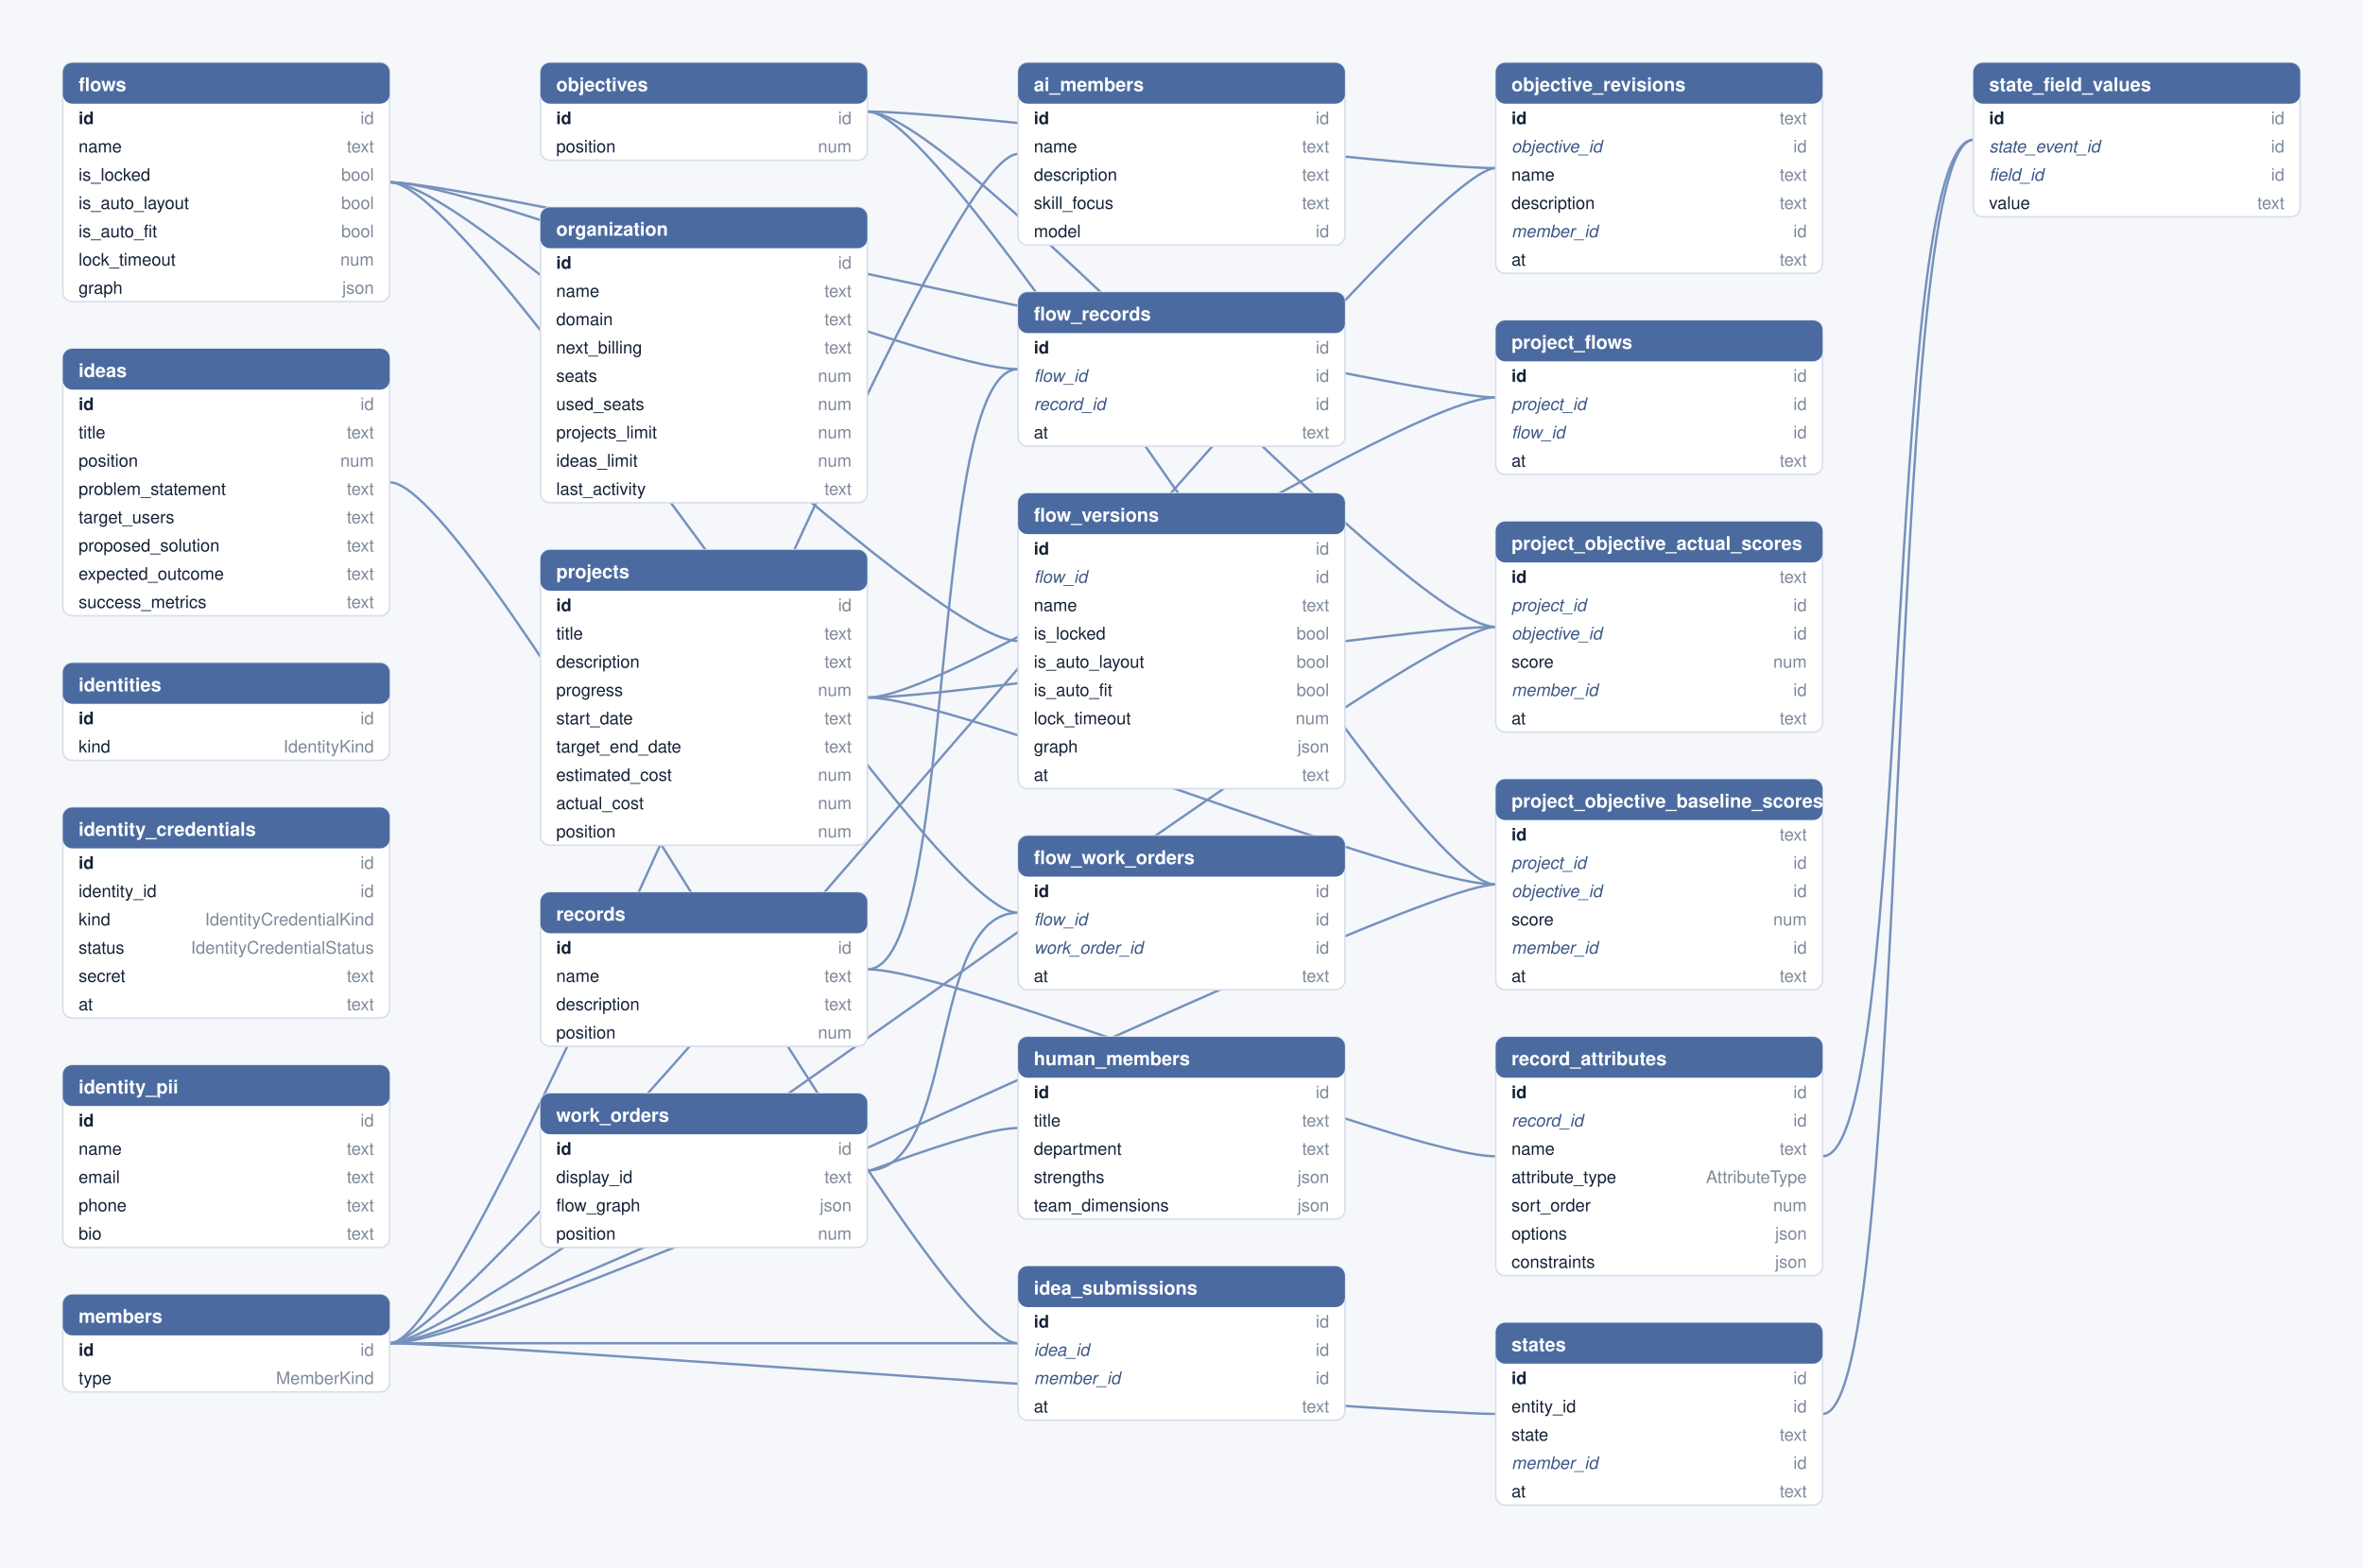
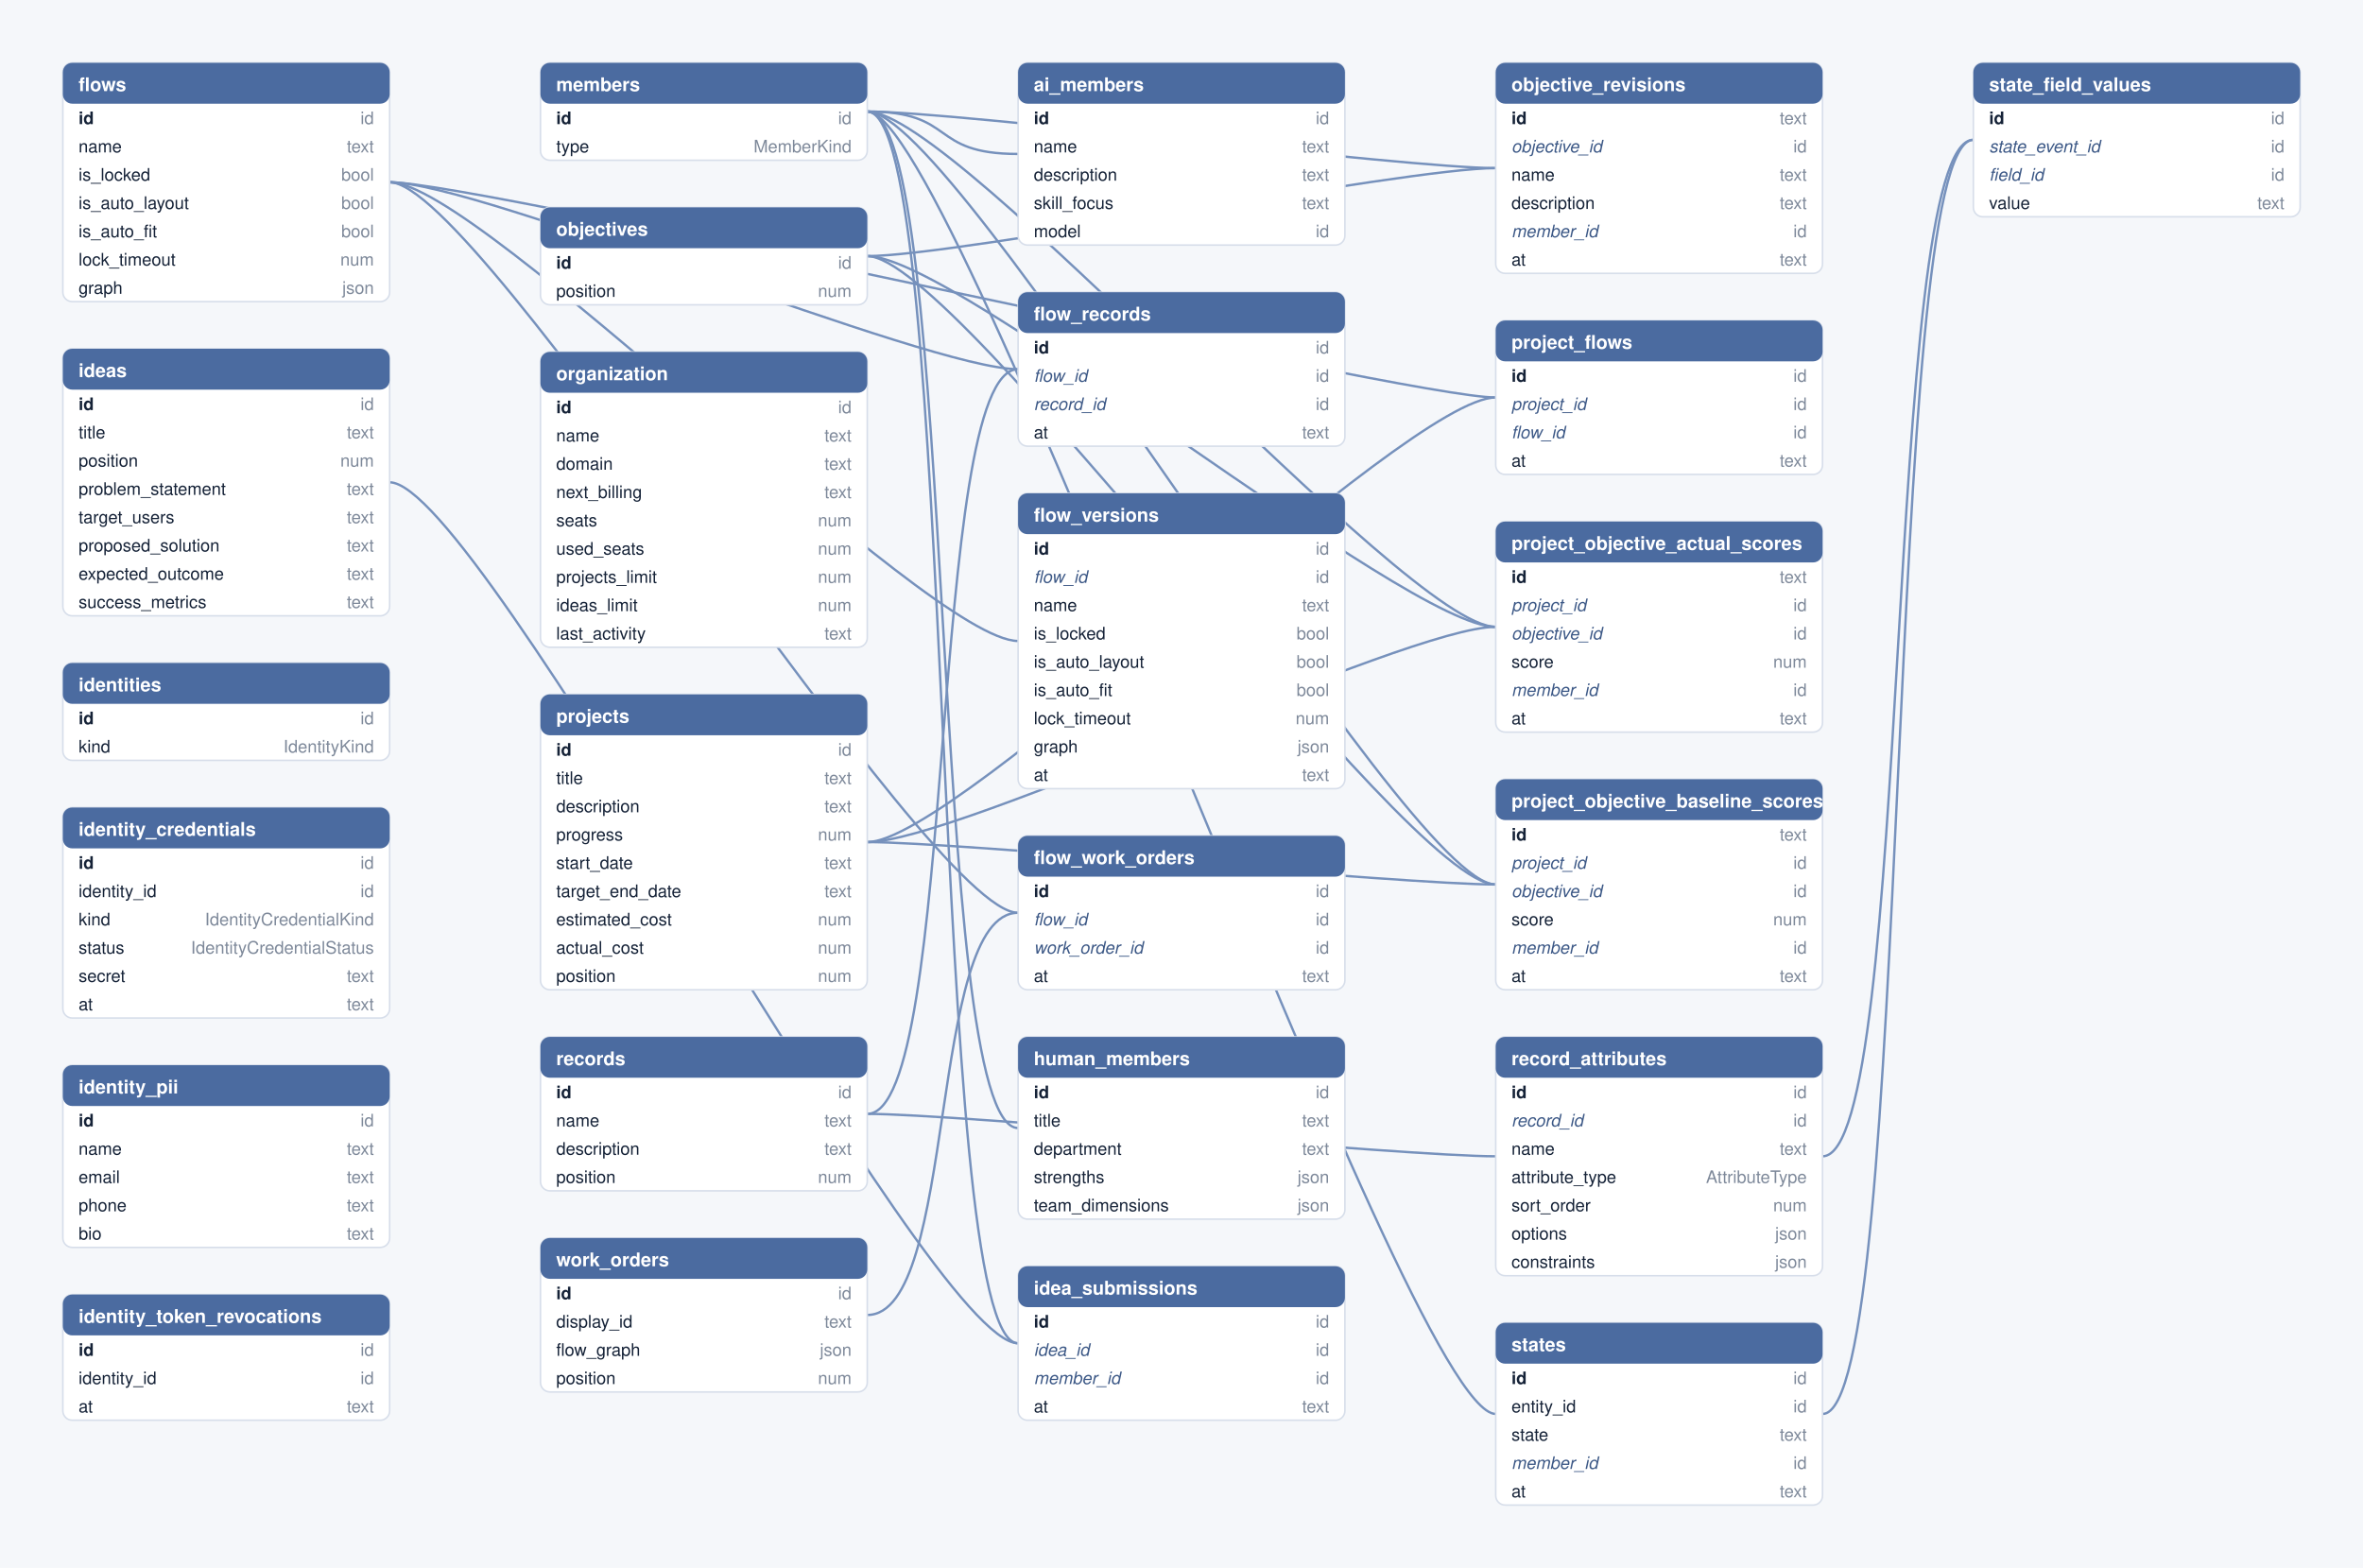
<svg xmlns="http://www.w3.org/2000/svg" viewBox="0 0 1504 998" width="1504" height="998">
  <defs>
    <style>
      text { font-family: ui-sans-serif, system-ui,
        'Segoe UI', Helvetica, Arial, sans-serif; }
      .box { fill: hsl(0 0% 100%);
        stroke: hsl(217 30% 88%); stroke-width: 1; }
      .head { fill: hsl(217 36% 46%); }
      .thead { fill: hsl(0 0% 100%); font-size: 12px;
        font-weight: 700; }
      .col, .pk, .fk, .type { font-size: 11px; }
      .col { fill: hsl(217 45% 15%); }
      .pk { fill: hsl(217 45% 15%); font-weight: 700; }
      .fk { fill: hsl(217 38% 38%);
        font-style: italic; }
      .type { fill: hsl(217 12% 55%);
        text-anchor: end; }
      .edge { fill: none; stroke: hsl(217 34% 60%);
        stroke-width: 1.5; }
    </style>
  </defs>
  <rect x="0" y="0" width="1504" height="998" fill="hsl(217 30% 97%)" />
-   <path class="edge" d="M 648 718 C 590.4 718, 305.6 855, 248 855" />
-   <path class="edge" d="M 648 98 C 590.4 98, 305.6 855, 248 855" />
+   <path class="edge" d="M 648 718 C 590.4 718, 609.6 71, 552 71" />
+   <path class="edge" d="M 648 98 C 590.4 98, 609.6 71, 552 71" />
  <path class="edge" d="M 648 408 C 590.4 408, 305.6 116, 248 116" />
-   <path class="edge" d="M 952 253 C 894.4 253, 609.6 444, 552 444" />
+   <path class="edge" d="M 952 253 C 894.4 253, 609.6 536, 552 536" />
  <path class="edge" d="M 952 253 C 894.4 253, 305.6 116, 248 116" />
  <path class="edge" d="M 648 581 C 590.4 581, 305.6 116, 248 116" />
-   <path class="edge" d="M 648 581 C 590.4 581, 609.6 745, 552 745" />
+   <path class="edge" d="M 648 581 C 590.4 581, 609.6 837, 552 837" />
  <path class="edge" d="M 1256 89 C 1198.4 89, 1217.6 900, 1160 900" />
  <path class="edge" d="M 1256 89 C 1198.4 89, 1217.6 736, 1160 736" />
-   <path class="edge" d="M 952 736 C 894.4 736, 609.6 617, 552 617" />
+   <path class="edge" d="M 952 736 C 894.4 736, 609.6 709, 552 709" />
  <path class="edge" d="M 648 235 C 590.4 235, 305.6 116, 248 116" />
-   <path class="edge" d="M 648 235 C 590.4 235, 609.6 617, 552 617" />
+   <path class="edge" d="M 648 235 C 590.4 235, 609.6 709, 552 709" />
  <path class="edge" d="M 648 855 C 590.4 855, 305.6 307, 248 307" />
-   <path class="edge" d="M 648 855 C 590.4 855, 305.6 855, 248 855" />
+   <path class="edge" d="M 648 855 C 590.4 855, 609.6 71, 552 71" />
+   <path class="edge" d="M 952 107 C 894.4 107, 609.6 163, 552 163" />
  <path class="edge" d="M 952 107 C 894.4 107, 609.6 71, 552 71" />
-   <path class="edge" d="M 952 107 C 894.4 107, 305.6 855, 248 855" />
-   <path class="edge" d="M 952 563 C 894.4 563, 609.6 444, 552 444" />
+   <path class="edge" d="M 952 563 C 894.4 563, 609.6 536, 552 536" />
+   <path class="edge" d="M 952 563 C 894.4 563, 609.6 163, 552 163" />
  <path class="edge" d="M 952 563 C 894.4 563, 609.6 71, 552 71" />
-   <path class="edge" d="M 952 563 C 894.4 563, 305.6 855, 248 855" />
-   <path class="edge" d="M 952 399 C 894.4 399, 609.6 444, 552 444" />
+   <path class="edge" d="M 952 399 C 894.4 399, 609.6 536, 552 536" />
+   <path class="edge" d="M 952 399 C 894.4 399, 609.6 163, 552 163" />
  <path class="edge" d="M 952 399 C 894.4 399, 609.6 71, 552 71" />
-   <path class="edge" d="M 952 399 C 894.4 399, 305.6 855, 248 855" />
-   <path class="edge" d="M 952 900 C 894.4 900, 305.6 855, 248 855" />
-   <g class="table">
-     <rect class="box" x="40" y="824" width="208" height="62" rx="6" />
-     <rect class="head" x="40" y="824" width="208" height="26" rx="6" />
-     <text class="thead" x="50" y="842">members</text>
-     <text class="pk" x="50" y="863">id</text>
-     <text class="type" x="238" y="863">id</text>
-     <text class="col" x="50" y="881">type</text>
-     <text class="type" x="238" y="881">MemberKind</text>
+   <path class="edge" d="M 952 900 C 894.4 900, 609.6 71, 552 71" />
+   <g class="table">
+     <rect class="box" x="344" y="40" width="208" height="62" rx="6" />
+     <rect class="head" x="344" y="40" width="208" height="26" rx="6" />
+     <text class="thead" x="354" y="58">members</text>
+     <text class="pk" x="354" y="79">id</text>
+     <text class="type" x="542" y="79">id</text>
+     <text class="col" x="354" y="97">type</text>
+     <text class="type" x="542" y="97">MemberKind</text>
  </g>
  <g class="table">
    <rect class="box" x="648" y="660" width="208" height="116" rx="6" />
    <rect class="head" x="648" y="660" width="208" height="26" rx="6" />
    <text class="thead" x="658" y="678">human_members</text>
    <text class="pk" x="658" y="699">id</text>
    <text class="type" x="846" y="699">id</text>
    <text class="col" x="658" y="717">title</text>
    <text class="type" x="846" y="717">text</text>
    <text class="col" x="658" y="735">department</text>
    <text class="type" x="846" y="735">text</text>
    <text class="col" x="658" y="753">strengths</text>
    <text class="type" x="846" y="753">json</text>
    <text class="col" x="658" y="771">team_dimensions</text>
    <text class="type" x="846" y="771">json</text>
  </g>
  <g class="table">
    <rect class="box" x="648" y="40" width="208" height="116" rx="6" />
    <rect class="head" x="648" y="40" width="208" height="26" rx="6" />
    <text class="thead" x="658" y="58">ai_members</text>
    <text class="pk" x="658" y="79">id</text>
    <text class="type" x="846" y="79">id</text>
    <text class="col" x="658" y="97">name</text>
    <text class="type" x="846" y="97">text</text>
    <text class="col" x="658" y="115">description</text>
    <text class="type" x="846" y="115">text</text>
    <text class="col" x="658" y="133">skill_focus</text>
    <text class="type" x="846" y="133">text</text>
    <text class="col" x="658" y="151">model</text>
    <text class="type" x="846" y="151">id</text>
  </g>
  <g class="table">
    <rect class="box" x="40" y="422" width="208" height="62" rx="6" />
    <rect class="head" x="40" y="422" width="208" height="26" rx="6" />
    <text class="thead" x="50" y="440">identities</text>
    <text class="pk" x="50" y="461">id</text>
    <text class="type" x="238" y="461">id</text>
    <text class="col" x="50" y="479">kind</text>
    <text class="type" x="238" y="479">IdentityKind</text>
  </g>
  <g class="table">
    <rect class="box" x="40" y="678" width="208" height="116" rx="6" />
    <rect class="head" x="40" y="678" width="208" height="26" rx="6" />
    <text class="thead" x="50" y="696">identity_pii</text>
    <text class="pk" x="50" y="717">id</text>
    <text class="type" x="238" y="717">id</text>
    <text class="col" x="50" y="735">name</text>
    <text class="type" x="238" y="735">text</text>
    <text class="col" x="50" y="753">email</text>
    <text class="type" x="238" y="753">text</text>
    <text class="col" x="50" y="771">phone</text>
    <text class="type" x="238" y="771">text</text>
    <text class="col" x="50" y="789">bio</text>
    <text class="type" x="238" y="789">text</text>
  </g>
  <g class="table">
    <rect class="box" x="40" y="514" width="208" height="134" rx="6" />
    <rect class="head" x="40" y="514" width="208" height="26" rx="6" />
    <text class="thead" x="50" y="532">identity_credentials</text>
    <text class="pk" x="50" y="553">id</text>
    <text class="type" x="238" y="553">id</text>
    <text class="col" x="50" y="571">identity_id</text>
    <text class="type" x="238" y="571">id</text>
    <text class="col" x="50" y="589">kind</text>
    <text class="type" x="238" y="589">IdentityCredentialKind</text>
    <text class="col" x="50" y="607">status</text>
    <text class="type" x="238" y="607">IdentityCredentialStatus</text>
    <text class="col" x="50" y="625">secret</text>
    <text class="type" x="238" y="625">text</text>
    <text class="col" x="50" y="643">at</text>
    <text class="type" x="238" y="643">text</text>
+   </g>
+   <g class="table">
+     <rect class="box" x="40" y="824" width="208" height="80" rx="6" />
+     <rect class="head" x="40" y="824" width="208" height="26" rx="6" />
+     <text class="thead" x="50" y="842">identity_token_revocations</text>
+     <text class="pk" x="50" y="863">id</text>
+     <text class="type" x="238" y="863">id</text>
+     <text class="col" x="50" y="881">identity_id</text>
+     <text class="type" x="238" y="881">id</text>
+     <text class="col" x="50" y="899">at</text>
+     <text class="type" x="238" y="899">text</text>
  </g>
  <g class="table">
    <rect class="box" x="40" y="222" width="208" height="170" rx="6" />
    <rect class="head" x="40" y="222" width="208" height="26" rx="6" />
    <text class="thead" x="50" y="240">ideas</text>
    <text class="pk" x="50" y="261">id</text>
    <text class="type" x="238" y="261">id</text>
    <text class="col" x="50" y="279">title</text>
    <text class="type" x="238" y="279">text</text>
    <text class="col" x="50" y="297">position</text>
    <text class="type" x="238" y="297">num</text>
    <text class="col" x="50" y="315">problem_statement</text>
    <text class="type" x="238" y="315">text</text>
    <text class="col" x="50" y="333">target_users</text>
    <text class="type" x="238" y="333">text</text>
    <text class="col" x="50" y="351">proposed_solution</text>
    <text class="type" x="238" y="351">text</text>
    <text class="col" x="50" y="369">expected_outcome</text>
    <text class="type" x="238" y="369">text</text>
    <text class="col" x="50" y="387">success_metrics</text>
    <text class="type" x="238" y="387">text</text>
  </g>
  <g class="table">
-     <rect class="box" x="344" y="350" width="208" height="188" rx="6" />
-     <rect class="head" x="344" y="350" width="208" height="26" rx="6" />
-     <text class="thead" x="354" y="368">projects</text>
-     <text class="pk" x="354" y="389">id</text>
-     <text class="type" x="542" y="389">id</text>
-     <text class="col" x="354" y="407">title</text>
-     <text class="type" x="542" y="407">text</text>
-     <text class="col" x="354" y="425">description</text>
-     <text class="type" x="542" y="425">text</text>
-     <text class="col" x="354" y="443">progress</text>
-     <text class="type" x="542" y="443">num</text>
-     <text class="col" x="354" y="461">start_date</text>
-     <text class="type" x="542" y="461">text</text>
-     <text class="col" x="354" y="479">target_end_date</text>
-     <text class="type" x="542" y="479">text</text>
-     <text class="col" x="354" y="497">estimated_cost</text>
-     <text class="type" x="542" y="497">num</text>
-     <text class="col" x="354" y="515">actual_cost</text>
-     <text class="type" x="542" y="515">num</text>
-     <text class="col" x="354" y="533">position</text>
-     <text class="type" x="542" y="533">num</text>
+     <rect class="box" x="344" y="442" width="208" height="188" rx="6" />
+     <rect class="head" x="344" y="442" width="208" height="26" rx="6" />
+     <text class="thead" x="354" y="460">projects</text>
+     <text class="pk" x="354" y="481">id</text>
+     <text class="type" x="542" y="481">id</text>
+     <text class="col" x="354" y="499">title</text>
+     <text class="type" x="542" y="499">text</text>
+     <text class="col" x="354" y="517">description</text>
+     <text class="type" x="542" y="517">text</text>
+     <text class="col" x="354" y="535">progress</text>
+     <text class="type" x="542" y="535">num</text>
+     <text class="col" x="354" y="553">start_date</text>
+     <text class="type" x="542" y="553">text</text>
+     <text class="col" x="354" y="571">target_end_date</text>
+     <text class="type" x="542" y="571">text</text>
+     <text class="col" x="354" y="589">estimated_cost</text>
+     <text class="type" x="542" y="589">num</text>
+     <text class="col" x="354" y="607">actual_cost</text>
+     <text class="type" x="542" y="607">num</text>
+     <text class="col" x="354" y="625">position</text>
+     <text class="type" x="542" y="625">num</text>
  </g>
  <g class="table">
    <rect class="box" x="40" y="40" width="208" height="152" rx="6" />
    <rect class="head" x="40" y="40" width="208" height="26" rx="6" />
    <text class="thead" x="50" y="58">flows</text>
    <text class="pk" x="50" y="79">id</text>
    <text class="type" x="238" y="79">id</text>
    <text class="col" x="50" y="97">name</text>
    <text class="type" x="238" y="97">text</text>
    <text class="col" x="50" y="115">is_locked</text>
    <text class="type" x="238" y="115">bool</text>
    <text class="col" x="50" y="133">is_auto_layout</text>
    <text class="type" x="238" y="133">bool</text>
    <text class="col" x="50" y="151">is_auto_fit</text>
    <text class="type" x="238" y="151">bool</text>
    <text class="col" x="50" y="169">lock_timeout</text>
    <text class="type" x="238" y="169">num</text>
    <text class="col" x="50" y="187">graph</text>
    <text class="type" x="238" y="187">json</text>
  </g>
  <g class="table">
    <rect class="box" x="648" y="314" width="208" height="188" rx="6" />
    <rect class="head" x="648" y="314" width="208" height="26" rx="6" />
    <text class="thead" x="658" y="332">flow_versions</text>
    <text class="pk" x="658" y="353">id</text>
    <text class="type" x="846" y="353">id</text>
    <text class="fk" x="658" y="371">flow_id</text>
    <text class="type" x="846" y="371">id</text>
    <text class="col" x="658" y="389">name</text>
    <text class="type" x="846" y="389">text</text>
    <text class="col" x="658" y="407">is_locked</text>
    <text class="type" x="846" y="407">bool</text>
    <text class="col" x="658" y="425">is_auto_layout</text>
    <text class="type" x="846" y="425">bool</text>
    <text class="col" x="658" y="443">is_auto_fit</text>
    <text class="type" x="846" y="443">bool</text>
    <text class="col" x="658" y="461">lock_timeout</text>
    <text class="type" x="846" y="461">num</text>
    <text class="col" x="658" y="479">graph</text>
    <text class="type" x="846" y="479">json</text>
    <text class="col" x="658" y="497">at</text>
    <text class="type" x="846" y="497">text</text>
  </g>
  <g class="table">
    <rect class="box" x="952" y="204" width="208" height="98" rx="6" />
    <rect class="head" x="952" y="204" width="208" height="26" rx="6" />
    <text class="thead" x="962" y="222">project_flows</text>
    <text class="pk" x="962" y="243">id</text>
    <text class="type" x="1150" y="243">id</text>
    <text class="fk" x="962" y="261">project_id</text>
    <text class="type" x="1150" y="261">id</text>
    <text class="fk" x="962" y="279">flow_id</text>
    <text class="type" x="1150" y="279">id</text>
    <text class="col" x="962" y="297">at</text>
    <text class="type" x="1150" y="297">text</text>
  </g>
  <g class="table">
-     <rect class="box" x="344" y="696" width="208" height="98" rx="6" />
-     <rect class="head" x="344" y="696" width="208" height="26" rx="6" />
-     <text class="thead" x="354" y="714">work_orders</text>
-     <text class="pk" x="354" y="735">id</text>
-     <text class="type" x="542" y="735">id</text>
-     <text class="col" x="354" y="753">display_id</text>
-     <text class="type" x="542" y="753">text</text>
-     <text class="col" x="354" y="771">flow_graph</text>
-     <text class="type" x="542" y="771">json</text>
-     <text class="col" x="354" y="789">position</text>
-     <text class="type" x="542" y="789">num</text>
+     <rect class="box" x="344" y="788" width="208" height="98" rx="6" />
+     <rect class="head" x="344" y="788" width="208" height="26" rx="6" />
+     <text class="thead" x="354" y="806">work_orders</text>
+     <text class="pk" x="354" y="827">id</text>
+     <text class="type" x="542" y="827">id</text>
+     <text class="col" x="354" y="845">display_id</text>
+     <text class="type" x="542" y="845">text</text>
+     <text class="col" x="354" y="863">flow_graph</text>
+     <text class="type" x="542" y="863">json</text>
+     <text class="col" x="354" y="881">position</text>
+     <text class="type" x="542" y="881">num</text>
  </g>
  <g class="table">
    <rect class="box" x="648" y="532" width="208" height="98" rx="6" />
    <rect class="head" x="648" y="532" width="208" height="26" rx="6" />
    <text class="thead" x="658" y="550">flow_work_orders</text>
    <text class="pk" x="658" y="571">id</text>
    <text class="type" x="846" y="571">id</text>
    <text class="fk" x="658" y="589">flow_id</text>
    <text class="type" x="846" y="589">id</text>
    <text class="fk" x="658" y="607">work_order_id</text>
    <text class="type" x="846" y="607">id</text>
    <text class="col" x="658" y="625">at</text>
    <text class="type" x="846" y="625">text</text>
  </g>
  <g class="table">
    <rect class="box" x="1256" y="40" width="208" height="98" rx="6" />
    <rect class="head" x="1256" y="40" width="208" height="26" rx="6" />
    <text class="thead" x="1266" y="58">state_field_values</text>
    <text class="pk" x="1266" y="79">id</text>
    <text class="type" x="1454" y="79">id</text>
    <text class="fk" x="1266" y="97">state_event_id</text>
    <text class="type" x="1454" y="97">id</text>
    <text class="fk" x="1266" y="115">field_id</text>
    <text class="type" x="1454" y="115">id</text>
    <text class="col" x="1266" y="133">value</text>
    <text class="type" x="1454" y="133">text</text>
  </g>
  <g class="table">
-     <rect class="box" x="344" y="568" width="208" height="98" rx="6" />
-     <rect class="head" x="344" y="568" width="208" height="26" rx="6" />
-     <text class="thead" x="354" y="586">records</text>
-     <text class="pk" x="354" y="607">id</text>
-     <text class="type" x="542" y="607">id</text>
-     <text class="col" x="354" y="625">name</text>
-     <text class="type" x="542" y="625">text</text>
-     <text class="col" x="354" y="643">description</text>
-     <text class="type" x="542" y="643">text</text>
-     <text class="col" x="354" y="661">position</text>
-     <text class="type" x="542" y="661">num</text>
+     <rect class="box" x="344" y="660" width="208" height="98" rx="6" />
+     <rect class="head" x="344" y="660" width="208" height="26" rx="6" />
+     <text class="thead" x="354" y="678">records</text>
+     <text class="pk" x="354" y="699">id</text>
+     <text class="type" x="542" y="699">id</text>
+     <text class="col" x="354" y="717">name</text>
+     <text class="type" x="542" y="717">text</text>
+     <text class="col" x="354" y="735">description</text>
+     <text class="type" x="542" y="735">text</text>
+     <text class="col" x="354" y="753">position</text>
+     <text class="type" x="542" y="753">num</text>
  </g>
  <g class="table">
    <rect class="box" x="952" y="660" width="208" height="152" rx="6" />
    <rect class="head" x="952" y="660" width="208" height="26" rx="6" />
    <text class="thead" x="962" y="678">record_attributes</text>
    <text class="pk" x="962" y="699">id</text>
    <text class="type" x="1150" y="699">id</text>
    <text class="fk" x="962" y="717">record_id</text>
    <text class="type" x="1150" y="717">id</text>
    <text class="col" x="962" y="735">name</text>
    <text class="type" x="1150" y="735">text</text>
    <text class="col" x="962" y="753">attribute_type</text>
    <text class="type" x="1150" y="753">AttributeType</text>
    <text class="col" x="962" y="771">sort_order</text>
    <text class="type" x="1150" y="771">num</text>
    <text class="col" x="962" y="789">options</text>
    <text class="type" x="1150" y="789">json</text>
    <text class="col" x="962" y="807">constraints</text>
    <text class="type" x="1150" y="807">json</text>
  </g>
  <g class="table">
    <rect class="box" x="648" y="186" width="208" height="98" rx="6" />
    <rect class="head" x="648" y="186" width="208" height="26" rx="6" />
    <text class="thead" x="658" y="204">flow_records</text>
    <text class="pk" x="658" y="225">id</text>
    <text class="type" x="846" y="225">id</text>
    <text class="fk" x="658" y="243">flow_id</text>
    <text class="type" x="846" y="243">id</text>
    <text class="fk" x="658" y="261">record_id</text>
    <text class="type" x="846" y="261">id</text>
    <text class="col" x="658" y="279">at</text>
    <text class="type" x="846" y="279">text</text>
  </g>
  <g class="table">
-     <rect class="box" x="344" y="132" width="208" height="188" rx="6" />
-     <rect class="head" x="344" y="132" width="208" height="26" rx="6" />
-     <text class="thead" x="354" y="150">organization</text>
-     <text class="pk" x="354" y="171">id</text>
-     <text class="type" x="542" y="171">id</text>
-     <text class="col" x="354" y="189">name</text>
-     <text class="type" x="542" y="189">text</text>
-     <text class="col" x="354" y="207">domain</text>
-     <text class="type" x="542" y="207">text</text>
-     <text class="col" x="354" y="225">next_billing</text>
-     <text class="type" x="542" y="225">text</text>
-     <text class="col" x="354" y="243">seats</text>
-     <text class="type" x="542" y="243">num</text>
-     <text class="col" x="354" y="261">used_seats</text>
-     <text class="type" x="542" y="261">num</text>
-     <text class="col" x="354" y="279">projects_limit</text>
-     <text class="type" x="542" y="279">num</text>
-     <text class="col" x="354" y="297">ideas_limit</text>
-     <text class="type" x="542" y="297">num</text>
-     <text class="col" x="354" y="315">last_activity</text>
-     <text class="type" x="542" y="315">text</text>
+     <rect class="box" x="344" y="224" width="208" height="188" rx="6" />
+     <rect class="head" x="344" y="224" width="208" height="26" rx="6" />
+     <text class="thead" x="354" y="242">organization</text>
+     <text class="pk" x="354" y="263">id</text>
+     <text class="type" x="542" y="263">id</text>
+     <text class="col" x="354" y="281">name</text>
+     <text class="type" x="542" y="281">text</text>
+     <text class="col" x="354" y="299">domain</text>
+     <text class="type" x="542" y="299">text</text>
+     <text class="col" x="354" y="317">next_billing</text>
+     <text class="type" x="542" y="317">text</text>
+     <text class="col" x="354" y="335">seats</text>
+     <text class="type" x="542" y="335">num</text>
+     <text class="col" x="354" y="353">used_seats</text>
+     <text class="type" x="542" y="353">num</text>
+     <text class="col" x="354" y="371">projects_limit</text>
+     <text class="type" x="542" y="371">num</text>
+     <text class="col" x="354" y="389">ideas_limit</text>
+     <text class="type" x="542" y="389">num</text>
+     <text class="col" x="354" y="407">last_activity</text>
+     <text class="type" x="542" y="407">text</text>
  </g>
  <g class="table">
    <rect class="box" x="648" y="806" width="208" height="98" rx="6" />
    <rect class="head" x="648" y="806" width="208" height="26" rx="6" />
    <text class="thead" x="658" y="824">idea_submissions</text>
    <text class="pk" x="658" y="845">id</text>
    <text class="type" x="846" y="845">id</text>
    <text class="fk" x="658" y="863">idea_id</text>
    <text class="type" x="846" y="863">id</text>
    <text class="fk" x="658" y="881">member_id</text>
    <text class="type" x="846" y="881">id</text>
    <text class="col" x="658" y="899">at</text>
    <text class="type" x="846" y="899">text</text>
  </g>
  <g class="table">
-     <rect class="box" x="344" y="40" width="208" height="62" rx="6" />
-     <rect class="head" x="344" y="40" width="208" height="26" rx="6" />
-     <text class="thead" x="354" y="58">objectives</text>
-     <text class="pk" x="354" y="79">id</text>
-     <text class="type" x="542" y="79">id</text>
-     <text class="col" x="354" y="97">position</text>
-     <text class="type" x="542" y="97">num</text>
+     <rect class="box" x="344" y="132" width="208" height="62" rx="6" />
+     <rect class="head" x="344" y="132" width="208" height="26" rx="6" />
+     <text class="thead" x="354" y="150">objectives</text>
+     <text class="pk" x="354" y="171">id</text>
+     <text class="type" x="542" y="171">id</text>
+     <text class="col" x="354" y="189">position</text>
+     <text class="type" x="542" y="189">num</text>
  </g>
  <g class="table">
    <rect class="box" x="952" y="40" width="208" height="134" rx="6" />
    <rect class="head" x="952" y="40" width="208" height="26" rx="6" />
    <text class="thead" x="962" y="58">objective_revisions</text>
    <text class="pk" x="962" y="79">id</text>
    <text class="type" x="1150" y="79">text</text>
    <text class="fk" x="962" y="97">objective_id</text>
    <text class="type" x="1150" y="97">id</text>
    <text class="col" x="962" y="115">name</text>
    <text class="type" x="1150" y="115">text</text>
    <text class="col" x="962" y="133">description</text>
    <text class="type" x="1150" y="133">text</text>
    <text class="fk" x="962" y="151">member_id</text>
    <text class="type" x="1150" y="151">id</text>
    <text class="col" x="962" y="169">at</text>
    <text class="type" x="1150" y="169">text</text>
  </g>
  <g class="table">
    <rect class="box" x="952" y="496" width="208" height="134" rx="6" />
    <rect class="head" x="952" y="496" width="208" height="26" rx="6" />
    <text class="thead" x="962" y="514">project_objective_baseline_scores</text>
    <text class="pk" x="962" y="535">id</text>
    <text class="type" x="1150" y="535">text</text>
    <text class="fk" x="962" y="553">project_id</text>
    <text class="type" x="1150" y="553">id</text>
    <text class="fk" x="962" y="571">objective_id</text>
    <text class="type" x="1150" y="571">id</text>
    <text class="col" x="962" y="589">score</text>
    <text class="type" x="1150" y="589">num</text>
    <text class="fk" x="962" y="607">member_id</text>
    <text class="type" x="1150" y="607">id</text>
    <text class="col" x="962" y="625">at</text>
    <text class="type" x="1150" y="625">text</text>
  </g>
  <g class="table">
    <rect class="box" x="952" y="332" width="208" height="134" rx="6" />
    <rect class="head" x="952" y="332" width="208" height="26" rx="6" />
    <text class="thead" x="962" y="350">project_objective_actual_scores</text>
    <text class="pk" x="962" y="371">id</text>
    <text class="type" x="1150" y="371">text</text>
    <text class="fk" x="962" y="389">project_id</text>
    <text class="type" x="1150" y="389">id</text>
    <text class="fk" x="962" y="407">objective_id</text>
    <text class="type" x="1150" y="407">id</text>
    <text class="col" x="962" y="425">score</text>
    <text class="type" x="1150" y="425">num</text>
    <text class="fk" x="962" y="443">member_id</text>
    <text class="type" x="1150" y="443">id</text>
    <text class="col" x="962" y="461">at</text>
    <text class="type" x="1150" y="461">text</text>
  </g>
  <g class="table">
    <rect class="box" x="952" y="842" width="208" height="116" rx="6" />
    <rect class="head" x="952" y="842" width="208" height="26" rx="6" />
    <text class="thead" x="962" y="860">states</text>
    <text class="pk" x="962" y="881">id</text>
    <text class="type" x="1150" y="881">id</text>
    <text class="col" x="962" y="899">entity_id</text>
    <text class="type" x="1150" y="899">id</text>
    <text class="col" x="962" y="917">state</text>
    <text class="type" x="1150" y="917">text</text>
    <text class="fk" x="962" y="935">member_id</text>
    <text class="type" x="1150" y="935">id</text>
    <text class="col" x="962" y="953">at</text>
    <text class="type" x="1150" y="953">text</text>
  </g>
</svg>
